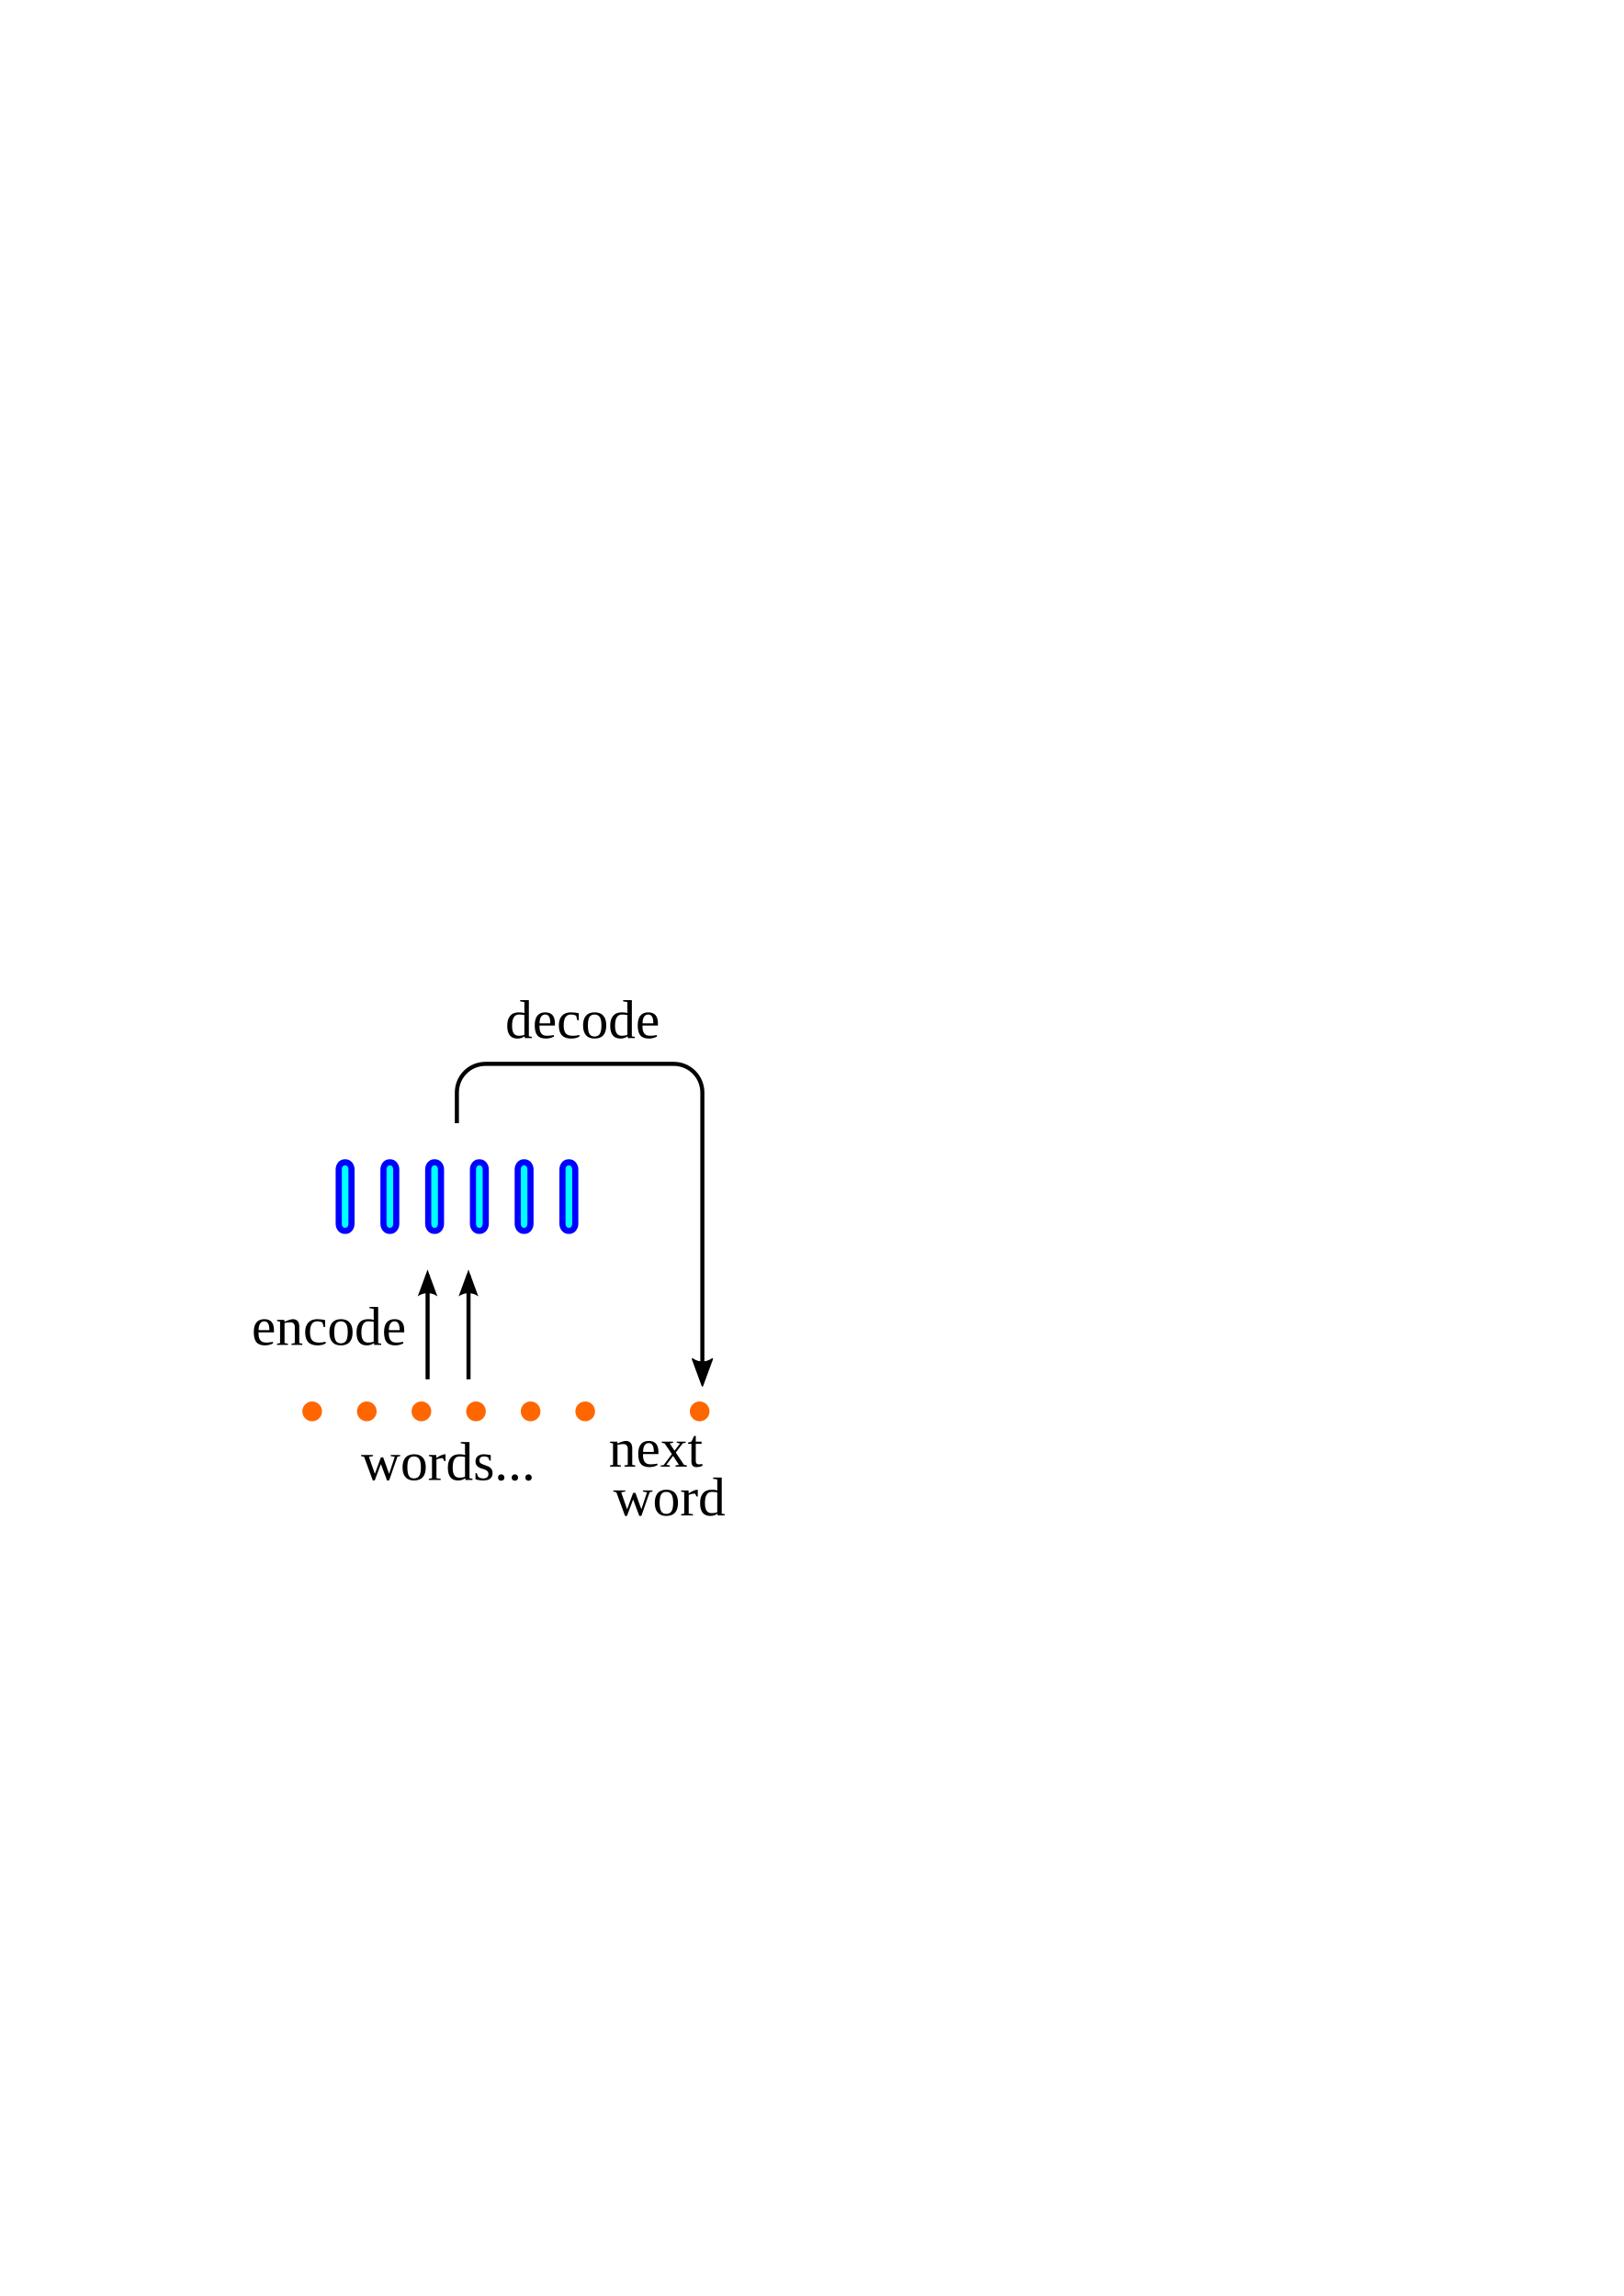
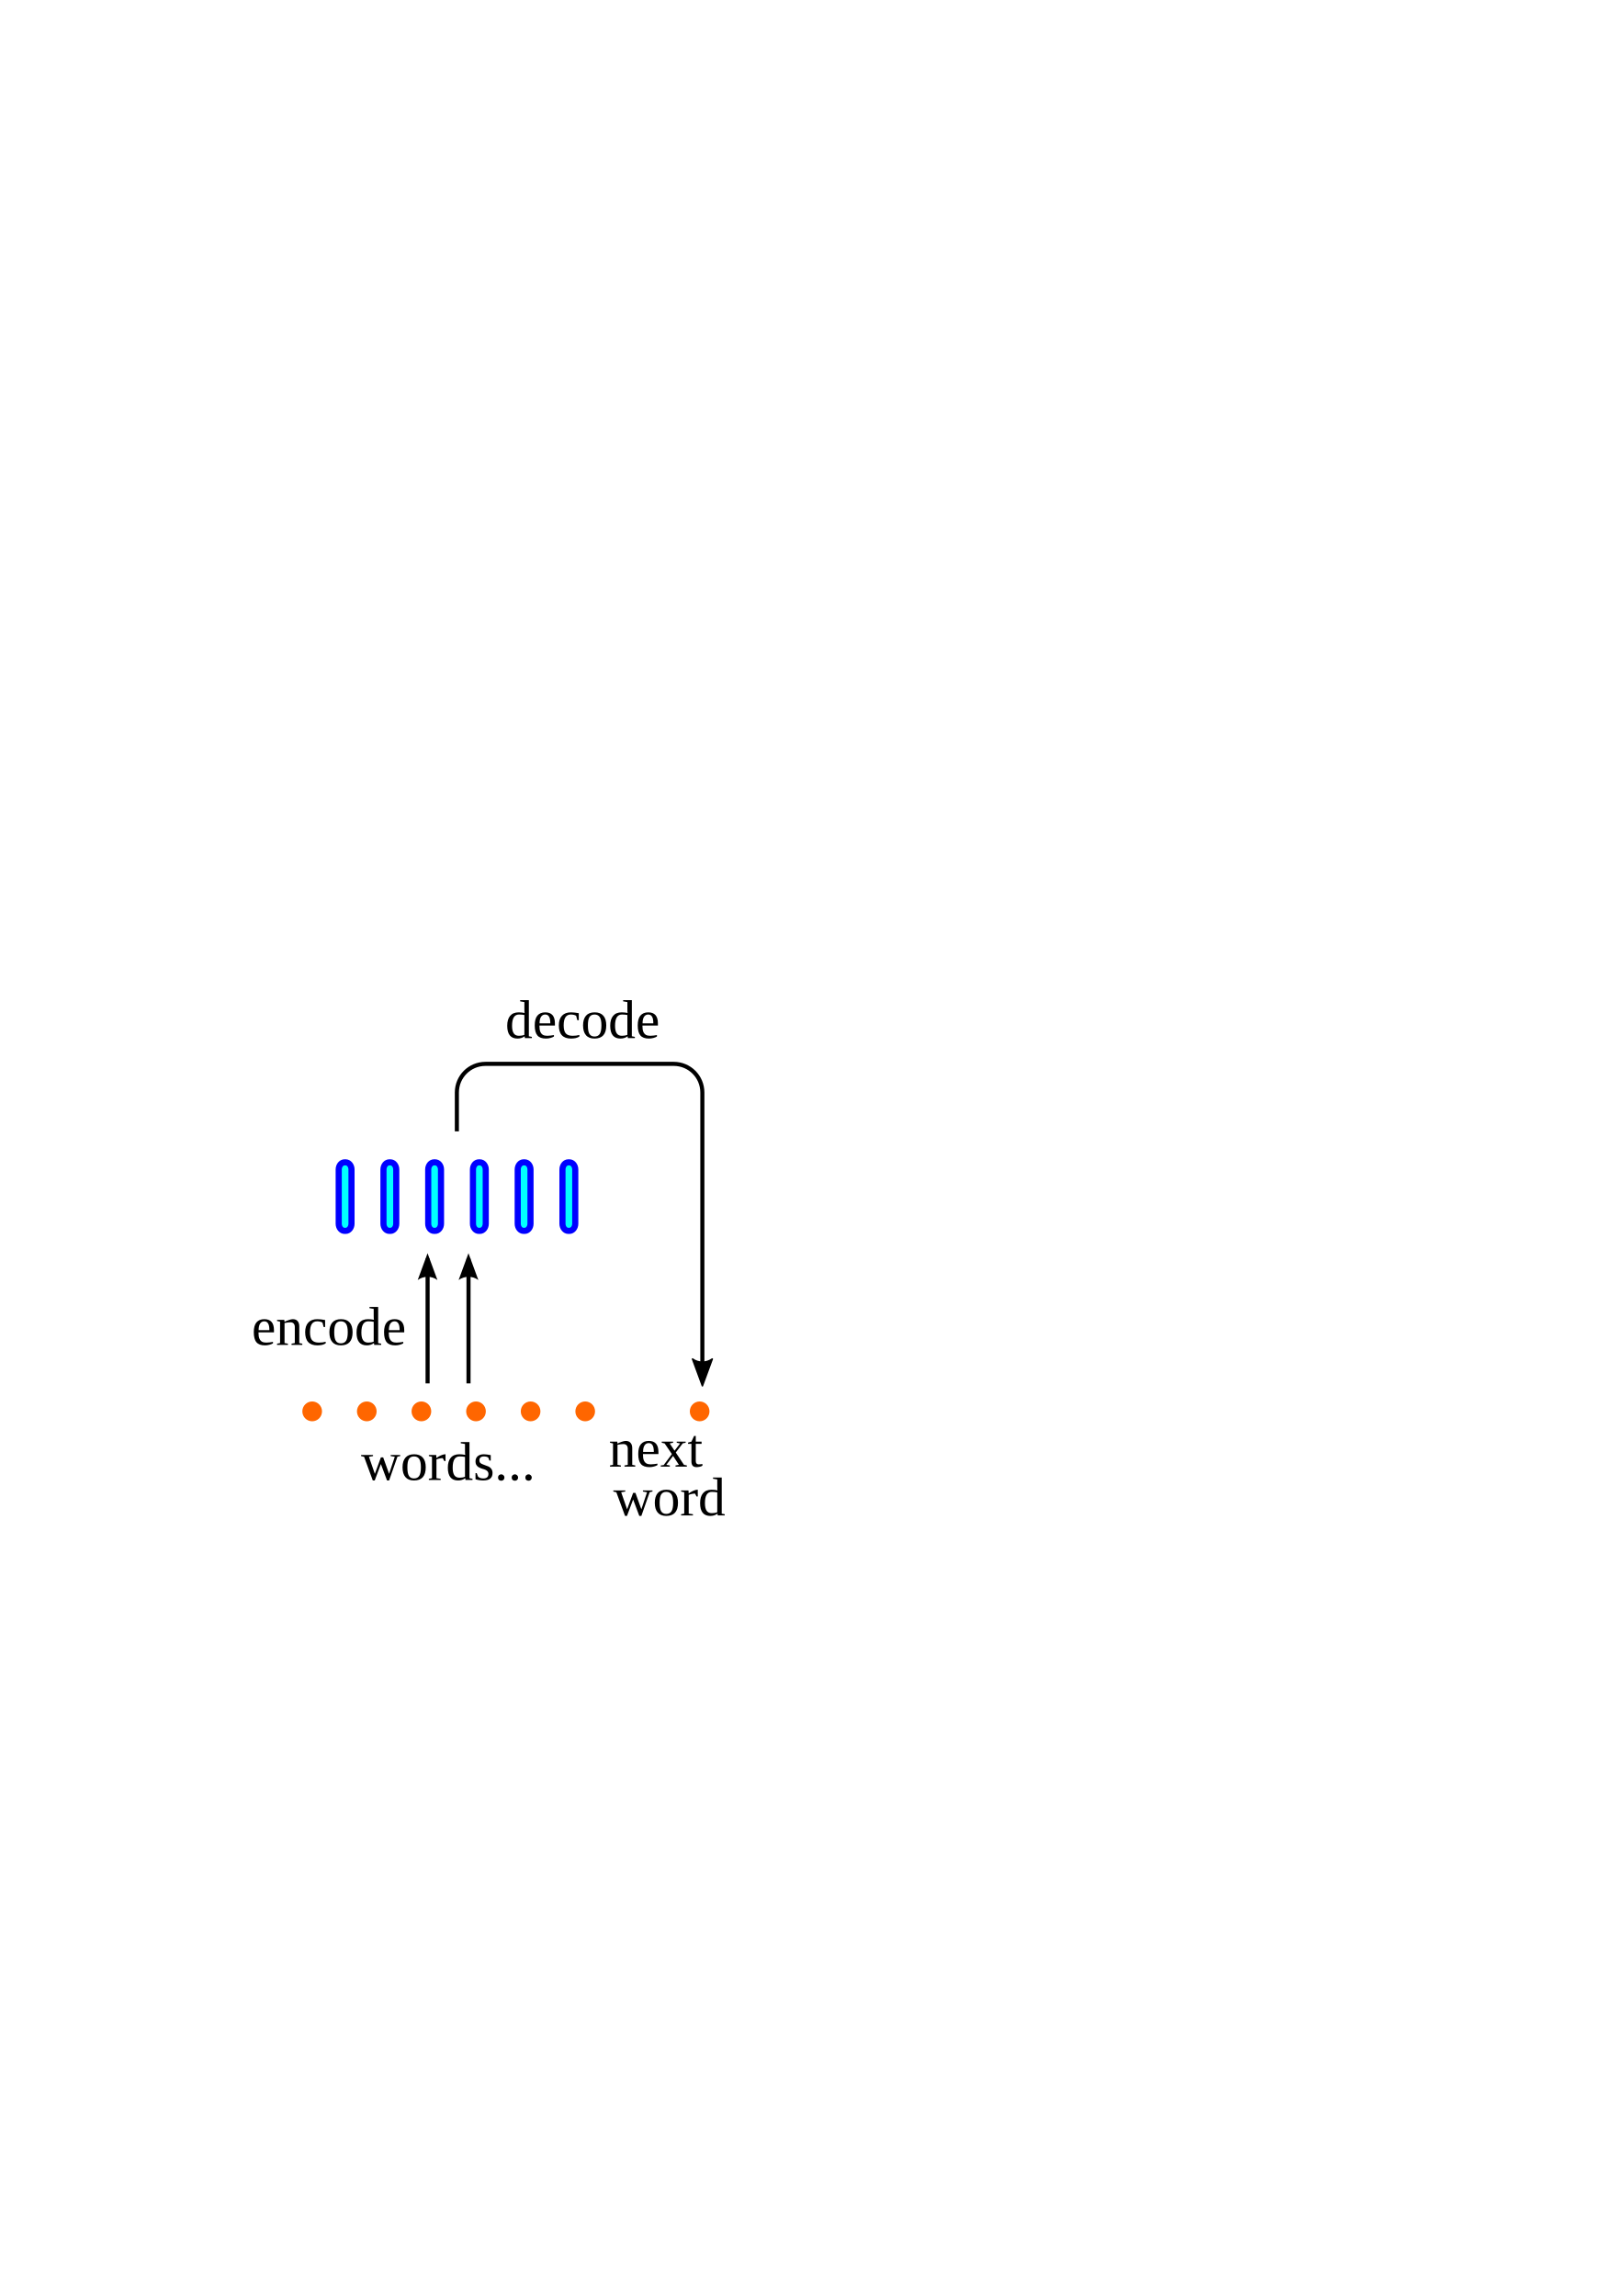
<svg xmlns="http://www.w3.org/2000/svg" width="210mm" height="297mm" viewBox="0 0 210 297" version="1.1" id="svg8">
  <defs id="defs2">
    <marker style="overflow:visible" id="Arrow2Mend-1-2-7" refX="0" refY="0" orient="auto">
      <path transform="scale(-0.6)" d="M 8.719,4.034 -2.207,0.016 8.719,-4.002 c -1.745,2.372 -1.735,5.617 -6e-7,8.035 z" style="fill-rule:evenodd;stroke-width:0.625;stroke-linejoin:round" id="path3903-10-0-7" />
    </marker>
    <marker style="overflow:visible" id="Arrow2Mend-1-2-7-3" refX="0" refY="0" orient="auto">
      <path transform="scale(-0.6)" d="M 8.719,4.034 -2.207,0.016 8.719,-4.002 c -1.745,2.372 -1.735,5.617 -6e-7,8.035 z" style="fill-rule:evenodd;stroke-width:0.625;stroke-linejoin:round" id="path3903-10-0-7-1" />
    </marker>
    <marker style="overflow:visible" id="Arrow2MendSGT-1" refX="0" refY="0" orient="auto">
      <path transform="scale(-0.6)" d="M 8.719,4.034 -2.207,0.016 8.719,-4.002 c -1.745,2.372 -1.735,5.617 -6e-7,8.035 z" style="fill:#000000;fill-rule:evenodd;stroke:#000000;stroke-width:0.625;stroke-linejoin:round" id="path4633-27" />
    </marker>
  </defs>
  <g id="layer1">
    <text xml:space="preserve" style="font-style:normal;font-variant:normal;font-weight:normal;font-stretch:normal;font-size:7.056px;line-height:1.25;font-family:'Times New Roman';-inkscape-font-specification:'Times New Roman, Normal';font-variant-ligatures:normal;font-variant-caps:normal;font-variant-numeric:normal;font-feature-settings:normal;text-align:start;letter-spacing:0px;word-spacing:0px;writing-mode:lr-tb;text-anchor:start;fill:#000000;fill-opacity:1;stroke:none;stroke-width:0.265" x="14.817" y="41.412" id="text12">
      <tspan x="14.817" y="47.675" style="font-style:normal;font-variant:normal;font-weight:normal;font-stretch:normal;font-size:4.939px;font-family:sans-serif;-inkscape-font-specification:sans-serif;stroke-width:0.265" id="tspan14" />
    </text>
    <ellipse style="opacity:1;vector-effect:none;fill:#ff6600;fill-opacity:1;stroke:none;stroke-width:0.265;stroke-linecap:round;stroke-linejoin:miter;stroke-miterlimit:4;stroke-dasharray:none;stroke-dashoffset:0;stroke-opacity:1;paint-order:normal" id="use972-6" cx="61.562" cy="182.568" rx="1.272" ry="1.281" />
    <ellipse style="opacity:1;vector-effect:none;fill:#ff6600;fill-opacity:1;stroke:none;stroke-width:0.265;stroke-linecap:round;stroke-linejoin:miter;stroke-miterlimit:4;stroke-dasharray:none;stroke-dashoffset:0;stroke-opacity:1;paint-order:normal" id="use974-0" cx="75.687" cy="182.568" rx="1.272" ry="1.281" />
    <ellipse style="opacity:1;vector-effect:none;fill:#ff6600;fill-opacity:1;stroke:none;stroke-width:0.265;stroke-linecap:round;stroke-linejoin:miter;stroke-miterlimit:4;stroke-dasharray:none;stroke-dashoffset:0;stroke-opacity:1;paint-order:normal" id="use976-6" cx="68.625" cy="182.568" rx="1.272" ry="1.281" />
    <text id="text984-2" y="191.449" x="46.7" style="font-style:normal;font-variant:normal;font-weight:normal;font-stretch:normal;font-size:7.056px;line-height:1.25;font-family:'Times New Roman';-inkscape-font-specification:'Times New Roman, Normal';font-variant-ligatures:normal;font-variant-caps:normal;font-variant-numeric:normal;font-feature-settings:normal;text-align:start;letter-spacing:0px;word-spacing:0px;writing-mode:lr-tb;text-anchor:start;fill:#000000;fill-opacity:1;stroke:none;stroke-width:0.265" xml:space="preserve">
      <tspan style="stroke-width:0.265" y="191.449" x="46.7" id="tspan982-6">words...</tspan>
    </text>
    <rect rx="0.761" ry="0.926" y="150.355" x="43.807" height="8.864" width="1.654" id="use1130-6" style="opacity:1;vector-effect:none;fill:#00ffff;fill-opacity:0.989;stroke:#0000ff;stroke-width:0.794;stroke-linecap:round;stroke-linejoin:round;stroke-miterlimit:4;stroke-dasharray:none;stroke-dashoffset:0;stroke-opacity:1;paint-order:normal" />
    <rect rx="0.761" ry="0.926" y="150.355" x="49.595" height="8.864" width="1.654" id="use1132-2" style="opacity:1;vector-effect:none;fill:#00ffff;fill-opacity:0.989;stroke:#0000ff;stroke-width:0.794;stroke-linecap:round;stroke-linejoin:round;stroke-miterlimit:4;stroke-dasharray:none;stroke-dashoffset:0;stroke-opacity:1;paint-order:normal" />
    <rect rx="0.761" ry="0.926" y="150.355" x="55.382" height="8.864" width="1.654" id="use1134-9" style="opacity:1;vector-effect:none;fill:#00ffff;fill-opacity:0.989;stroke:#0000ff;stroke-width:0.794;stroke-linecap:round;stroke-linejoin:round;stroke-miterlimit:4;stroke-dasharray:none;stroke-dashoffset:0;stroke-opacity:1;paint-order:normal" />
    <rect rx="0.761" ry="0.926" y="150.355" x="61.17" height="8.864" width="1.654" id="use1136-1" style="opacity:1;vector-effect:none;fill:#00ffff;fill-opacity:0.989;stroke:#0000ff;stroke-width:0.794;stroke-linecap:round;stroke-linejoin:round;stroke-miterlimit:4;stroke-dasharray:none;stroke-dashoffset:0;stroke-opacity:1;paint-order:normal" />
    <rect rx="0.761" ry="0.926" y="150.355" x="66.958" height="8.864" width="1.654" id="use1138-2" style="opacity:1;vector-effect:none;fill:#00ffff;fill-opacity:0.989;stroke:#0000ff;stroke-width:0.794;stroke-linecap:round;stroke-linejoin:round;stroke-miterlimit:4;stroke-dasharray:none;stroke-dashoffset:0;stroke-opacity:1;paint-order:normal" />
    <rect rx="0.761" ry="0.926" y="150.355" x="72.746" height="8.864" width="1.654" id="use1140-7" style="opacity:1;vector-effect:none;fill:#00ffff;fill-opacity:0.989;stroke:#0000ff;stroke-width:0.794;stroke-linecap:round;stroke-linejoin:round;stroke-miterlimit:4;stroke-dasharray:none;stroke-dashoffset:0;stroke-opacity:1;paint-order:normal" />
    <ellipse style="opacity:1;vector-effect:none;fill:#ff6600;fill-opacity:1;stroke:none;stroke-width:0.265;stroke-linecap:round;stroke-linejoin:miter;stroke-miterlimit:4;stroke-dasharray:none;stroke-dashoffset:0;stroke-opacity:1;paint-order:normal" id="use974-0-2" cx="90.488" cy="182.568" rx="1.272" ry="1.281" />
    <text id="text984-2-6" y="187.216" x="90.985" style="font-style:normal;font-variant:normal;font-weight:normal;font-stretch:normal;font-size:7.056px;line-height:1.25;font-family:'Times New Roman';-inkscape-font-specification:'Times New Roman, Normal';font-variant-ligatures:normal;font-variant-caps:normal;font-variant-numeric:normal;font-feature-settings:normal;text-align:start;letter-spacing:0px;word-spacing:0px;writing-mode:lr-tb;text-anchor:start;fill:#000000;fill-opacity:1;stroke:none;stroke-width:0.265" xml:space="preserve">
      <tspan style="text-align:center;text-anchor:middle;stroke-width:0.265" y="187.216" x="90.985" id="tspan982-6-6" dy="2.5">next</tspan>
      <tspan style="text-align:center;text-anchor:middle;stroke-width:0.265" y="196.035" x="90.985" id="tspan4413">word</tspan>
    </text>
    <ellipse style="opacity:1;vector-effect:none;fill:#ff6600;fill-opacity:1;stroke:none;stroke-width:0.265;stroke-linecap:round;stroke-linejoin:miter;stroke-miterlimit:4;stroke-dasharray:none;stroke-dashoffset:0;stroke-opacity:1;paint-order:normal" id="use972-6-7" cx="40.375" cy="182.568" rx="1.272" ry="1.281" />
    <ellipse style="opacity:1;vector-effect:none;fill:#ff6600;fill-opacity:1;stroke:none;stroke-width:0.265;stroke-linecap:round;stroke-linejoin:miter;stroke-miterlimit:4;stroke-dasharray:none;stroke-dashoffset:0;stroke-opacity:1;paint-order:normal" id="use974-0-4" cx="54.5" cy="182.568" rx="1.272" ry="1.281" />
    <ellipse style="opacity:1;vector-effect:none;fill:#ff6600;fill-opacity:1;stroke:none;stroke-width:0.265;stroke-linecap:round;stroke-linejoin:miter;stroke-miterlimit:4;stroke-dasharray:none;stroke-dashoffset:0;stroke-opacity:1;paint-order:normal" id="use976-6-1" cx="47.438" cy="182.568" rx="1.272" ry="1.281" />
-     <path style="fill:none;stroke:#000000;stroke-width:0.529;stroke-linecap:butt;stroke-linejoin:miter;stroke-miterlimit:4;stroke-dasharray:none;stroke-opacity:1;marker-end:url(#Arrow2Mend-1-2-7)" d="M 55.303,178.42 V 164.926" id="path6105-20-7-6" />
-     <path style="fill:none;stroke:#000000;stroke-width:0.529;stroke-linecap:butt;stroke-linejoin:miter;stroke-miterlimit:4;stroke-dasharray:none;stroke-opacity:1;marker-end:url(#Arrow2Mend-1-2-7-3)" d="M 60.595,178.42 V 164.926" id="path6105-20-7-6-4" />
+     <path style="fill:none;stroke:#000000;stroke-width:0.529;stroke-linecap:butt;stroke-linejoin:miter;stroke-miterlimit:4;stroke-dasharray:none;stroke-opacity:1;marker-end:url(#Arrow2Mend-1-2-7)" d="M 55.303,178.949 V 162.81" id="path6105-20-7-6" />
+     <path style="fill:none;stroke:#000000;stroke-width:0.529;stroke-linecap:butt;stroke-linejoin:miter;stroke-miterlimit:4;stroke-dasharray:none;stroke-opacity:1;marker-end:url(#Arrow2Mend-1-2-7-3)" d="M 60.595,178.949 V 162.81" id="path6105-20-7-6-4" />
    <text xml:space="preserve" style="font-style:normal;font-variant:normal;font-weight:normal;font-stretch:normal;font-size:7.056px;line-height:1.25;font-family:'Times New Roman';-inkscape-font-specification:'Times New Roman, Normal';font-variant-ligatures:normal;font-variant-caps:normal;font-variant-numeric:normal;font-feature-settings:normal;text-align:start;letter-spacing:0px;word-spacing:0px;writing-mode:lr-tb;text-anchor:start;fill:#000000;fill-opacity:1;stroke:none;stroke-width:0.265" x="32.544" y="173.969" id="text4480">
      <tspan id="tspan4478" x="32.544" y="173.969" style="stroke-width:0.265">encode</tspan>
    </text>
-     <path style="opacity:1;vector-effect:none;fill:none;fill-opacity:1;stroke:#000000;stroke-width:0.529;stroke-linecap:butt;stroke-linejoin:miter;stroke-miterlimit:4;stroke-dasharray:none;stroke-dashoffset:0;stroke-opacity:1;marker-end:url(#Arrow2MendSGT-1);paint-order:normal" d="m 59.088,145.29 v -3.969 c 0,-2.052 1.652,-3.704 3.704,-3.704 h 24.342 c 1.026,0 1.952,0.413 2.622,1.083 0.67,0.67 1.083,1.596 1.083,2.622 v 37.24" id="rect6161-0" />
+     <path style="opacity:1;vector-effect:none;fill:none;fill-opacity:1;stroke:#000000;stroke-width:0.529;stroke-linecap:butt;stroke-linejoin:miter;stroke-miterlimit:4;stroke-dasharray:none;stroke-dashoffset:0;stroke-opacity:1;marker-end:url(#Arrow2MendSGT-1);paint-order:normal" d="m 59.088,146.348 v -5.027 c 0,-2.052 1.652,-3.704 3.704,-3.704 h 24.342 c 1.026,0 1.952,0.413 2.622,1.083 0.67,0.67 1.083,1.596 1.083,2.622 v 37.24" id="rect6161-0" />
    <text xml:space="preserve" style="font-style:normal;font-variant:normal;font-weight:normal;font-stretch:normal;font-size:7.056px;line-height:1.25;font-family:'Times New Roman';-inkscape-font-specification:'Times New Roman, Normal';font-variant-ligatures:normal;font-variant-caps:normal;font-variant-numeric:normal;font-feature-settings:normal;text-align:start;letter-spacing:0px;word-spacing:0px;writing-mode:lr-tb;text-anchor:start;fill:#000000;fill-opacity:1;stroke:none;stroke-width:0.265" x="65.352" y="134.281" id="text4516">
      <tspan id="tspan4514" x="65.352" y="134.281" style="stroke-width:0.265">decode</tspan>
    </text>
  </g>
</svg>
